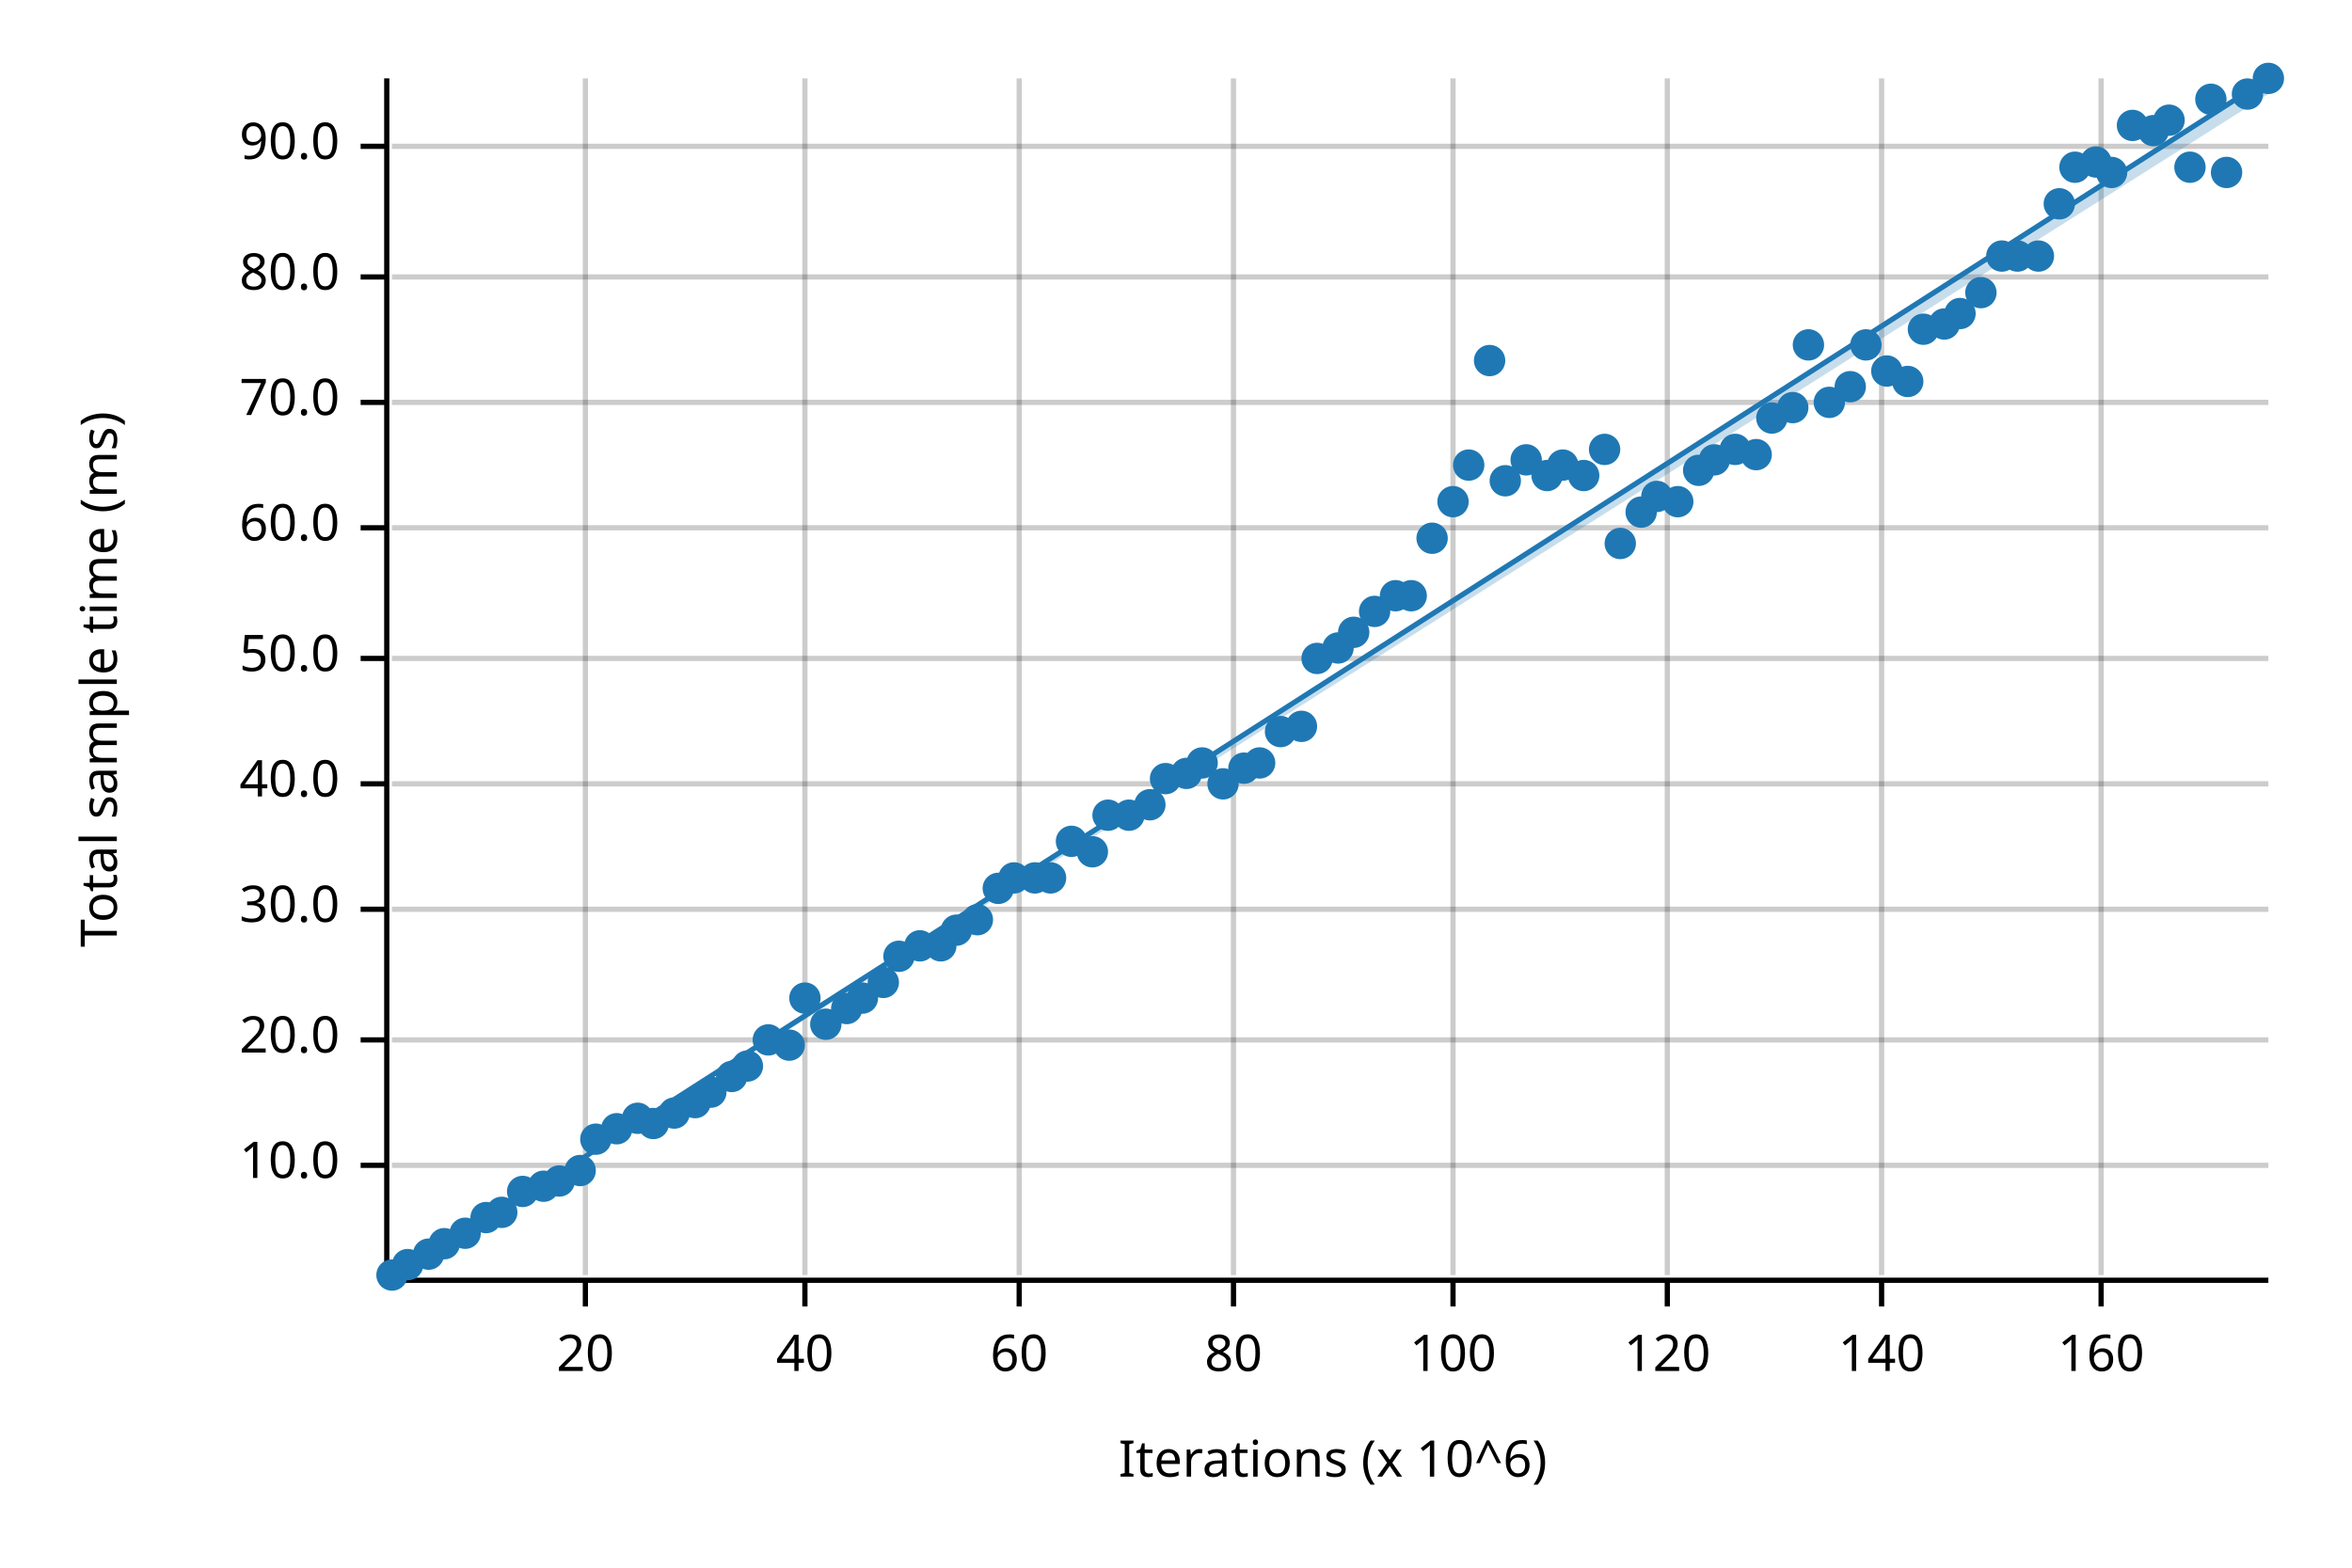
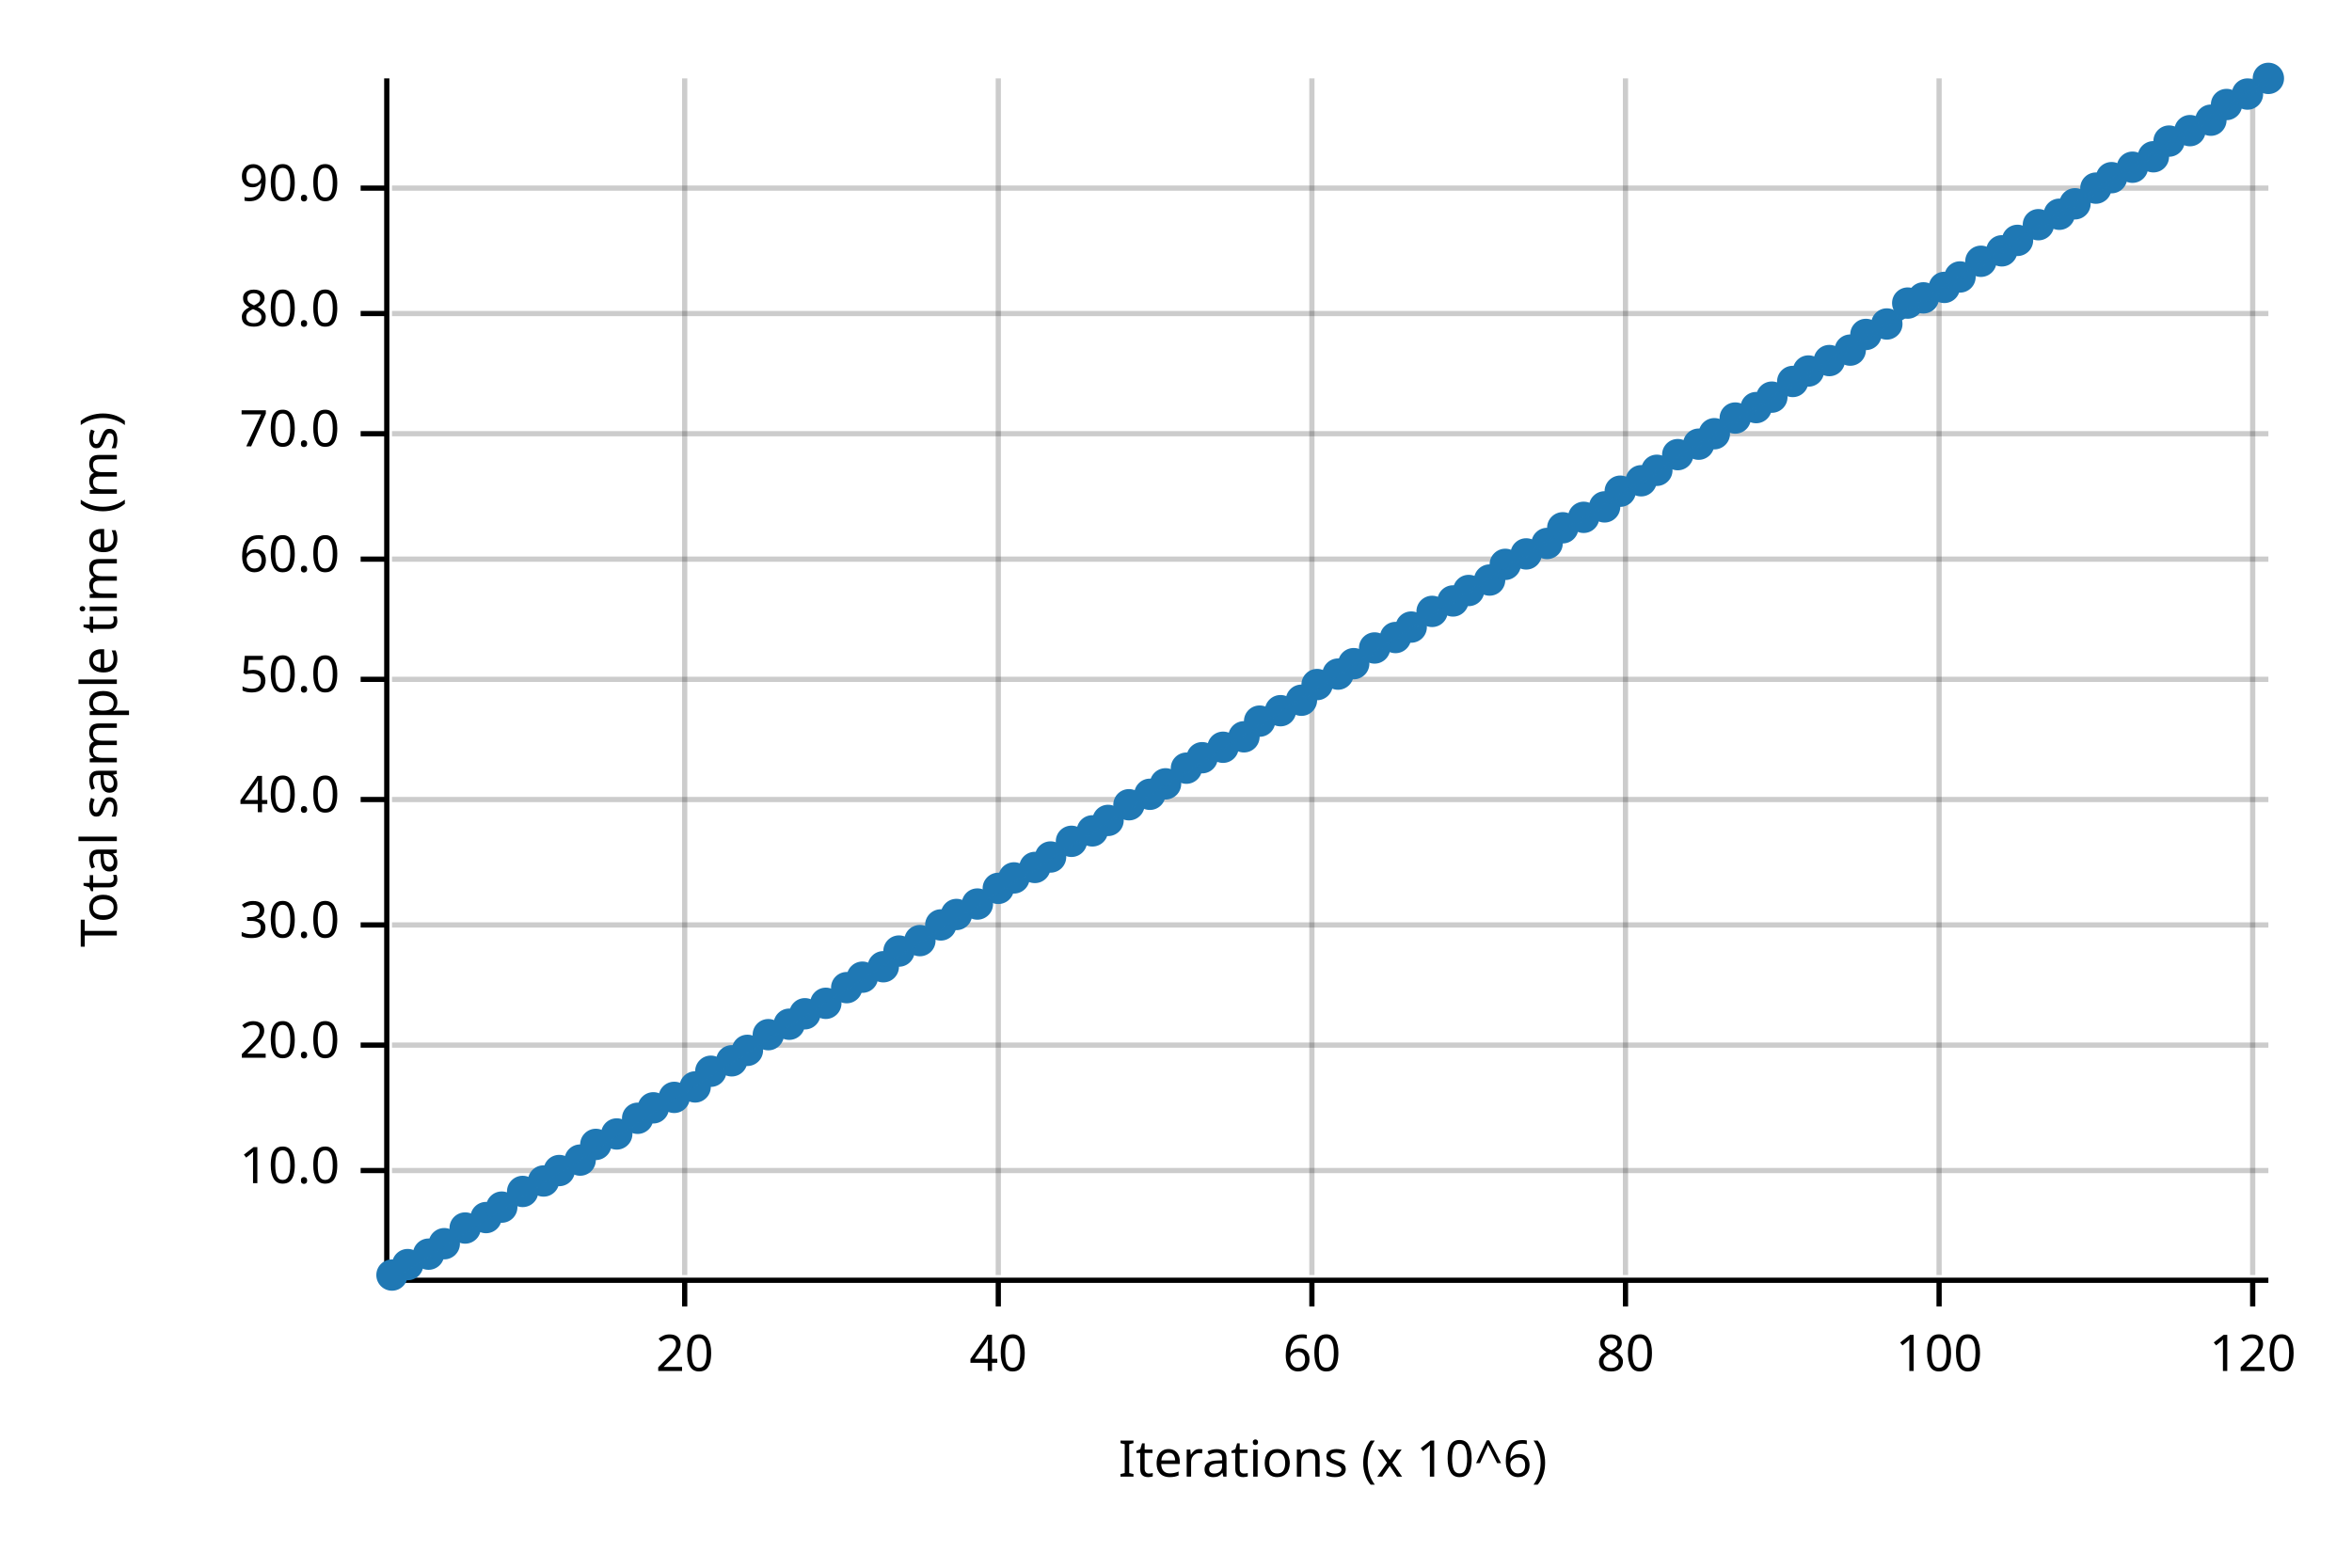
<svg xmlns="http://www.w3.org/2000/svg" width="450" height="300" viewBox="0 0 450 300">
  <text x="15" y="130" dy="0.76em" text-anchor="middle" font-family="sans-serif" font-size="9.677" opacity="1" fill="#000000" transform="rotate(270, 15, 130)">
Total sample time (ms)
</text>
  <text x="255" y="285" dy="-0.5ex" text-anchor="middle" font-family="sans-serif" font-size="9.677" opacity="1" fill="#000000">
Iterations (x 10^6)
</text>
-   <line opacity="0.2" stroke="#000000" stroke-width="1" x1="112" y1="244" x2="112" y2="15" />
-   <line opacity="0.2" stroke="#000000" stroke-width="1" x1="154" y1="244" x2="154" y2="15" />
-   <line opacity="0.2" stroke="#000000" stroke-width="1" x1="195" y1="244" x2="195" y2="15" />
-   <line opacity="0.2" stroke="#000000" stroke-width="1" x1="236" y1="244" x2="236" y2="15" />
-   <line opacity="0.2" stroke="#000000" stroke-width="1" x1="278" y1="244" x2="278" y2="15" />
-   <line opacity="0.2" stroke="#000000" stroke-width="1" x1="319" y1="244" x2="319" y2="15" />
-   <line opacity="0.2" stroke="#000000" stroke-width="1" x1="360" y1="244" x2="360" y2="15" />
-   <line opacity="0.2" stroke="#000000" stroke-width="1" x1="402" y1="244" x2="402" y2="15" />
-   <line opacity="0.2" stroke="#000000" stroke-width="1" x1="75" y1="223" x2="434" y2="223" />
-   <line opacity="0.2" stroke="#000000" stroke-width="1" x1="75" y1="199" x2="434" y2="199" />
-   <line opacity="0.2" stroke="#000000" stroke-width="1" x1="75" y1="174" x2="434" y2="174" />
-   <line opacity="0.2" stroke="#000000" stroke-width="1" x1="75" y1="150" x2="434" y2="150" />
-   <line opacity="0.2" stroke="#000000" stroke-width="1" x1="75" y1="126" x2="434" y2="126" />
-   <line opacity="0.2" stroke="#000000" stroke-width="1" x1="75" y1="101" x2="434" y2="101" />
-   <line opacity="0.2" stroke="#000000" stroke-width="1" x1="75" y1="77" x2="434" y2="77" />
-   <line opacity="0.2" stroke="#000000" stroke-width="1" x1="75" y1="53" x2="434" y2="53" />
-   <line opacity="0.2" stroke="#000000" stroke-width="1" x1="75" y1="28" x2="434" y2="28" />
+   <line opacity="0.2" stroke="#000000" stroke-width="1" x1="131" y1="244" x2="131" y2="15" />
+   <line opacity="0.2" stroke="#000000" stroke-width="1" x1="191" y1="244" x2="191" y2="15" />
+   <line opacity="0.2" stroke="#000000" stroke-width="1" x1="251" y1="244" x2="251" y2="15" />
+   <line opacity="0.2" stroke="#000000" stroke-width="1" x1="311" y1="244" x2="311" y2="15" />
+   <line opacity="0.2" stroke="#000000" stroke-width="1" x1="371" y1="244" x2="371" y2="15" />
+   <line opacity="0.2" stroke="#000000" stroke-width="1" x1="431" y1="244" x2="431" y2="15" />
+   <line opacity="0.2" stroke="#000000" stroke-width="1" x1="75" y1="224" x2="434" y2="224" />
+   <line opacity="0.2" stroke="#000000" stroke-width="1" x1="75" y1="200" x2="434" y2="200" />
+   <line opacity="0.2" stroke="#000000" stroke-width="1" x1="75" y1="177" x2="434" y2="177" />
+   <line opacity="0.2" stroke="#000000" stroke-width="1" x1="75" y1="153" x2="434" y2="153" />
+   <line opacity="0.2" stroke="#000000" stroke-width="1" x1="75" y1="130" x2="434" y2="130" />
+   <line opacity="0.2" stroke="#000000" stroke-width="1" x1="75" y1="107" x2="434" y2="107" />
+   <line opacity="0.2" stroke="#000000" stroke-width="1" x1="75" y1="83" x2="434" y2="83" />
+   <line opacity="0.2" stroke="#000000" stroke-width="1" x1="75" y1="60" x2="434" y2="60" />
+   <line opacity="0.2" stroke="#000000" stroke-width="1" x1="75" y1="36" x2="434" y2="36" />
  <polyline fill="none" opacity="1" stroke="#000000" stroke-width="1" points="74,15 74,244 " />
-   <text x="65" y="223" dy="0.5ex" text-anchor="end" font-family="sans-serif" font-size="9.677" opacity="1" fill="#000000">
+   <text x="65" y="224" dy="0.5ex" text-anchor="end" font-family="sans-serif" font-size="9.677" opacity="1" fill="#000000">
10.0
</text>
-   <polyline fill="none" opacity="1" stroke="#000000" stroke-width="1" points="69,223 74,223 " />
-   <text x="65" y="199" dy="0.5ex" text-anchor="end" font-family="sans-serif" font-size="9.677" opacity="1" fill="#000000">
+   <polyline fill="none" opacity="1" stroke="#000000" stroke-width="1" points="69,224 74,224 " />
+   <text x="65" y="200" dy="0.5ex" text-anchor="end" font-family="sans-serif" font-size="9.677" opacity="1" fill="#000000">
20.0
</text>
-   <polyline fill="none" opacity="1" stroke="#000000" stroke-width="1" points="69,199 74,199 " />
-   <text x="65" y="174" dy="0.5ex" text-anchor="end" font-family="sans-serif" font-size="9.677" opacity="1" fill="#000000">
+   <polyline fill="none" opacity="1" stroke="#000000" stroke-width="1" points="69,200 74,200 " />
+   <text x="65" y="177" dy="0.5ex" text-anchor="end" font-family="sans-serif" font-size="9.677" opacity="1" fill="#000000">
30.0
</text>
-   <polyline fill="none" opacity="1" stroke="#000000" stroke-width="1" points="69,174 74,174 " />
-   <text x="65" y="150" dy="0.5ex" text-anchor="end" font-family="sans-serif" font-size="9.677" opacity="1" fill="#000000">
+   <polyline fill="none" opacity="1" stroke="#000000" stroke-width="1" points="69,177 74,177 " />
+   <text x="65" y="153" dy="0.5ex" text-anchor="end" font-family="sans-serif" font-size="9.677" opacity="1" fill="#000000">
40.0
</text>
-   <polyline fill="none" opacity="1" stroke="#000000" stroke-width="1" points="69,150 74,150 " />
-   <text x="65" y="126" dy="0.5ex" text-anchor="end" font-family="sans-serif" font-size="9.677" opacity="1" fill="#000000">
+   <polyline fill="none" opacity="1" stroke="#000000" stroke-width="1" points="69,153 74,153 " />
+   <text x="65" y="130" dy="0.5ex" text-anchor="end" font-family="sans-serif" font-size="9.677" opacity="1" fill="#000000">
50.0
</text>
-   <polyline fill="none" opacity="1" stroke="#000000" stroke-width="1" points="69,126 74,126 " />
-   <text x="65" y="101" dy="0.5ex" text-anchor="end" font-family="sans-serif" font-size="9.677" opacity="1" fill="#000000">
+   <polyline fill="none" opacity="1" stroke="#000000" stroke-width="1" points="69,130 74,130 " />
+   <text x="65" y="107" dy="0.5ex" text-anchor="end" font-family="sans-serif" font-size="9.677" opacity="1" fill="#000000">
60.0
</text>
-   <polyline fill="none" opacity="1" stroke="#000000" stroke-width="1" points="69,101 74,101 " />
-   <text x="65" y="77" dy="0.5ex" text-anchor="end" font-family="sans-serif" font-size="9.677" opacity="1" fill="#000000">
+   <polyline fill="none" opacity="1" stroke="#000000" stroke-width="1" points="69,107 74,107 " />
+   <text x="65" y="83" dy="0.5ex" text-anchor="end" font-family="sans-serif" font-size="9.677" opacity="1" fill="#000000">
70.0
</text>
-   <polyline fill="none" opacity="1" stroke="#000000" stroke-width="1" points="69,77 74,77 " />
-   <text x="65" y="53" dy="0.5ex" text-anchor="end" font-family="sans-serif" font-size="9.677" opacity="1" fill="#000000">
+   <polyline fill="none" opacity="1" stroke="#000000" stroke-width="1" points="69,83 74,83 " />
+   <text x="65" y="60" dy="0.5ex" text-anchor="end" font-family="sans-serif" font-size="9.677" opacity="1" fill="#000000">
80.0
</text>
-   <polyline fill="none" opacity="1" stroke="#000000" stroke-width="1" points="69,53 74,53 " />
-   <text x="65" y="28" dy="0.5ex" text-anchor="end" font-family="sans-serif" font-size="9.677" opacity="1" fill="#000000">
+   <polyline fill="none" opacity="1" stroke="#000000" stroke-width="1" points="69,60 74,60 " />
+   <text x="65" y="36" dy="0.5ex" text-anchor="end" font-family="sans-serif" font-size="9.677" opacity="1" fill="#000000">
90.0
</text>
-   <polyline fill="none" opacity="1" stroke="#000000" stroke-width="1" points="69,28 74,28 " />
+   <polyline fill="none" opacity="1" stroke="#000000" stroke-width="1" points="69,36 74,36 " />
  <polyline fill="none" opacity="1" stroke="#000000" stroke-width="1" points="75,245 434,245 " />
-   <text x="112" y="255" dy="0.76em" text-anchor="middle" font-family="sans-serif" font-size="9.677" opacity="1" fill="#000000">
+   <text x="131" y="255" dy="0.76em" text-anchor="middle" font-family="sans-serif" font-size="9.677" opacity="1" fill="#000000">
20
</text>
-   <polyline fill="none" opacity="1" stroke="#000000" stroke-width="1" points="112,245 112,250 " />
-   <text x="154" y="255" dy="0.76em" text-anchor="middle" font-family="sans-serif" font-size="9.677" opacity="1" fill="#000000">
+   <polyline fill="none" opacity="1" stroke="#000000" stroke-width="1" points="131,245 131,250 " />
+   <text x="191" y="255" dy="0.76em" text-anchor="middle" font-family="sans-serif" font-size="9.677" opacity="1" fill="#000000">
40
</text>
-   <polyline fill="none" opacity="1" stroke="#000000" stroke-width="1" points="154,245 154,250 " />
-   <text x="195" y="255" dy="0.76em" text-anchor="middle" font-family="sans-serif" font-size="9.677" opacity="1" fill="#000000">
+   <polyline fill="none" opacity="1" stroke="#000000" stroke-width="1" points="191,245 191,250 " />
+   <text x="251" y="255" dy="0.76em" text-anchor="middle" font-family="sans-serif" font-size="9.677" opacity="1" fill="#000000">
60
</text>
-   <polyline fill="none" opacity="1" stroke="#000000" stroke-width="1" points="195,245 195,250 " />
-   <text x="236" y="255" dy="0.76em" text-anchor="middle" font-family="sans-serif" font-size="9.677" opacity="1" fill="#000000">
+   <polyline fill="none" opacity="1" stroke="#000000" stroke-width="1" points="251,245 251,250 " />
+   <text x="311" y="255" dy="0.76em" text-anchor="middle" font-family="sans-serif" font-size="9.677" opacity="1" fill="#000000">
80
</text>
-   <polyline fill="none" opacity="1" stroke="#000000" stroke-width="1" points="236,245 236,250 " />
-   <text x="278" y="255" dy="0.76em" text-anchor="middle" font-family="sans-serif" font-size="9.677" opacity="1" fill="#000000">
+   <polyline fill="none" opacity="1" stroke="#000000" stroke-width="1" points="311,245 311,250 " />
+   <text x="371" y="255" dy="0.76em" text-anchor="middle" font-family="sans-serif" font-size="9.677" opacity="1" fill="#000000">
100
</text>
-   <polyline fill="none" opacity="1" stroke="#000000" stroke-width="1" points="278,245 278,250 " />
-   <text x="319" y="255" dy="0.76em" text-anchor="middle" font-family="sans-serif" font-size="9.677" opacity="1" fill="#000000">
+   <polyline fill="none" opacity="1" stroke="#000000" stroke-width="1" points="371,245 371,250 " />
+   <text x="431" y="255" dy="0.76em" text-anchor="middle" font-family="sans-serif" font-size="9.677" opacity="1" fill="#000000">
120
</text>
-   <polyline fill="none" opacity="1" stroke="#000000" stroke-width="1" points="319,245 319,250 " />
-   <text x="360" y="255" dy="0.76em" text-anchor="middle" font-family="sans-serif" font-size="9.677" opacity="1" fill="#000000">
- 140
- </text>
-   <polyline fill="none" opacity="1" stroke="#000000" stroke-width="1" points="360,245 360,250 " />
-   <text x="402" y="255" dy="0.76em" text-anchor="middle" font-family="sans-serif" font-size="9.677" opacity="1" fill="#000000">
- 160
- </text>
-   <polyline fill="none" opacity="1" stroke="#000000" stroke-width="1" points="402,245 402,250 " />
+   <polyline fill="none" opacity="1" stroke="#000000" stroke-width="1" points="431,245 431,250 " />
  <circle cx="75" cy="244" r="3" opacity="1" fill="#1F78B4" stroke="none" stroke-width="1" />
  <circle cx="78" cy="242" r="3" opacity="1" fill="#1F78B4" stroke="none" stroke-width="1" />
  <circle cx="82" cy="240" r="3" opacity="1" fill="#1F78B4" stroke="none" stroke-width="1" />
  <circle cx="85" cy="238" r="3" opacity="1" fill="#1F78B4" stroke="none" stroke-width="1" />
-   <circle cx="89" cy="236" r="3" opacity="1" fill="#1F78B4" stroke="none" stroke-width="1" />
+   <circle cx="89" cy="235" r="3" opacity="1" fill="#1F78B4" stroke="none" stroke-width="1" />
  <circle cx="93" cy="233" r="3" opacity="1" fill="#1F78B4" stroke="none" stroke-width="1" />
-   <circle cx="96" cy="232" r="3" opacity="1" fill="#1F78B4" stroke="none" stroke-width="1" />
+   <circle cx="96" cy="231" r="3" opacity="1" fill="#1F78B4" stroke="none" stroke-width="1" />
  <circle cx="100" cy="228" r="3" opacity="1" fill="#1F78B4" stroke="none" stroke-width="1" />
-   <circle cx="104" cy="227" r="3" opacity="1" fill="#1F78B4" stroke="none" stroke-width="1" />
-   <circle cx="107" cy="226" r="3" opacity="1" fill="#1F78B4" stroke="none" stroke-width="1" />
-   <circle cx="111" cy="224" r="3" opacity="1" fill="#1F78B4" stroke="none" stroke-width="1" />
-   <circle cx="114" cy="218" r="3" opacity="1" fill="#1F78B4" stroke="none" stroke-width="1" />
-   <circle cx="118" cy="216" r="3" opacity="1" fill="#1F78B4" stroke="none" stroke-width="1" />
+   <circle cx="104" cy="226" r="3" opacity="1" fill="#1F78B4" stroke="none" stroke-width="1" />
+   <circle cx="107" cy="224" r="3" opacity="1" fill="#1F78B4" stroke="none" stroke-width="1" />
+   <circle cx="111" cy="222" r="3" opacity="1" fill="#1F78B4" stroke="none" stroke-width="1" />
+   <circle cx="114" cy="219" r="3" opacity="1" fill="#1F78B4" stroke="none" stroke-width="1" />
+   <circle cx="118" cy="217" r="3" opacity="1" fill="#1F78B4" stroke="none" stroke-width="1" />
  <circle cx="122" cy="214" r="3" opacity="1" fill="#1F78B4" stroke="none" stroke-width="1" />
-   <circle cx="125" cy="215" r="3" opacity="1" fill="#1F78B4" stroke="none" stroke-width="1" />
-   <circle cx="129" cy="213" r="3" opacity="1" fill="#1F78B4" stroke="none" stroke-width="1" />
-   <circle cx="133" cy="211" r="3" opacity="1" fill="#1F78B4" stroke="none" stroke-width="1" />
-   <circle cx="136" cy="209" r="3" opacity="1" fill="#1F78B4" stroke="none" stroke-width="1" />
-   <circle cx="140" cy="206" r="3" opacity="1" fill="#1F78B4" stroke="none" stroke-width="1" />
-   <circle cx="143" cy="204" r="3" opacity="1" fill="#1F78B4" stroke="none" stroke-width="1" />
-   <circle cx="147" cy="199" r="3" opacity="1" fill="#1F78B4" stroke="none" stroke-width="1" />
-   <circle cx="151" cy="200" r="3" opacity="1" fill="#1F78B4" stroke="none" stroke-width="1" />
-   <circle cx="154" cy="191" r="3" opacity="1" fill="#1F78B4" stroke="none" stroke-width="1" />
-   <circle cx="158" cy="196" r="3" opacity="1" fill="#1F78B4" stroke="none" stroke-width="1" />
-   <circle cx="162" cy="193" r="3" opacity="1" fill="#1F78B4" stroke="none" stroke-width="1" />
-   <circle cx="165" cy="191" r="3" opacity="1" fill="#1F78B4" stroke="none" stroke-width="1" />
-   <circle cx="169" cy="188" r="3" opacity="1" fill="#1F78B4" stroke="none" stroke-width="1" />
-   <circle cx="172" cy="183" r="3" opacity="1" fill="#1F78B4" stroke="none" stroke-width="1" />
-   <circle cx="176" cy="181" r="3" opacity="1" fill="#1F78B4" stroke="none" stroke-width="1" />
-   <circle cx="180" cy="181" r="3" opacity="1" fill="#1F78B4" stroke="none" stroke-width="1" />
-   <circle cx="183" cy="178" r="3" opacity="1" fill="#1F78B4" stroke="none" stroke-width="1" />
-   <circle cx="187" cy="176" r="3" opacity="1" fill="#1F78B4" stroke="none" stroke-width="1" />
+   <circle cx="125" cy="212" r="3" opacity="1" fill="#1F78B4" stroke="none" stroke-width="1" />
+   <circle cx="129" cy="210" r="3" opacity="1" fill="#1F78B4" stroke="none" stroke-width="1" />
+   <circle cx="133" cy="208" r="3" opacity="1" fill="#1F78B4" stroke="none" stroke-width="1" />
+   <circle cx="136" cy="205" r="3" opacity="1" fill="#1F78B4" stroke="none" stroke-width="1" />
+   <circle cx="140" cy="203" r="3" opacity="1" fill="#1F78B4" stroke="none" stroke-width="1" />
+   <circle cx="143" cy="201" r="3" opacity="1" fill="#1F78B4" stroke="none" stroke-width="1" />
+   <circle cx="147" cy="198" r="3" opacity="1" fill="#1F78B4" stroke="none" stroke-width="1" />
+   <circle cx="151" cy="196" r="3" opacity="1" fill="#1F78B4" stroke="none" stroke-width="1" />
+   <circle cx="154" cy="194" r="3" opacity="1" fill="#1F78B4" stroke="none" stroke-width="1" />
+   <circle cx="158" cy="192" r="3" opacity="1" fill="#1F78B4" stroke="none" stroke-width="1" />
+   <circle cx="162" cy="189" r="3" opacity="1" fill="#1F78B4" stroke="none" stroke-width="1" />
+   <circle cx="165" cy="187" r="3" opacity="1" fill="#1F78B4" stroke="none" stroke-width="1" />
+   <circle cx="169" cy="185" r="3" opacity="1" fill="#1F78B4" stroke="none" stroke-width="1" />
+   <circle cx="172" cy="182" r="3" opacity="1" fill="#1F78B4" stroke="none" stroke-width="1" />
+   <circle cx="176" cy="180" r="3" opacity="1" fill="#1F78B4" stroke="none" stroke-width="1" />
+   <circle cx="180" cy="177" r="3" opacity="1" fill="#1F78B4" stroke="none" stroke-width="1" />
+   <circle cx="183" cy="175" r="3" opacity="1" fill="#1F78B4" stroke="none" stroke-width="1" />
+   <circle cx="187" cy="173" r="3" opacity="1" fill="#1F78B4" stroke="none" stroke-width="1" />
  <circle cx="191" cy="170" r="3" opacity="1" fill="#1F78B4" stroke="none" stroke-width="1" />
  <circle cx="194" cy="168" r="3" opacity="1" fill="#1F78B4" stroke="none" stroke-width="1" />
-   <circle cx="198" cy="168" r="3" opacity="1" fill="#1F78B4" stroke="none" stroke-width="1" />
-   <circle cx="201" cy="168" r="3" opacity="1" fill="#1F78B4" stroke="none" stroke-width="1" />
+   <circle cx="198" cy="166" r="3" opacity="1" fill="#1F78B4" stroke="none" stroke-width="1" />
+   <circle cx="201" cy="164" r="3" opacity="1" fill="#1F78B4" stroke="none" stroke-width="1" />
  <circle cx="205" cy="161" r="3" opacity="1" fill="#1F78B4" stroke="none" stroke-width="1" />
-   <circle cx="209" cy="163" r="3" opacity="1" fill="#1F78B4" stroke="none" stroke-width="1" />
-   <circle cx="212" cy="156" r="3" opacity="1" fill="#1F78B4" stroke="none" stroke-width="1" />
-   <circle cx="216" cy="156" r="3" opacity="1" fill="#1F78B4" stroke="none" stroke-width="1" />
-   <circle cx="220" cy="154" r="3" opacity="1" fill="#1F78B4" stroke="none" stroke-width="1" />
-   <circle cx="223" cy="149" r="3" opacity="1" fill="#1F78B4" stroke="none" stroke-width="1" />
-   <circle cx="227" cy="148" r="3" opacity="1" fill="#1F78B4" stroke="none" stroke-width="1" />
-   <circle cx="230" cy="146" r="3" opacity="1" fill="#1F78B4" stroke="none" stroke-width="1" />
-   <circle cx="234" cy="150" r="3" opacity="1" fill="#1F78B4" stroke="none" stroke-width="1" />
-   <circle cx="238" cy="147" r="3" opacity="1" fill="#1F78B4" stroke="none" stroke-width="1" />
-   <circle cx="241" cy="146" r="3" opacity="1" fill="#1F78B4" stroke="none" stroke-width="1" />
-   <circle cx="245" cy="140" r="3" opacity="1" fill="#1F78B4" stroke="none" stroke-width="1" />
-   <circle cx="249" cy="139" r="3" opacity="1" fill="#1F78B4" stroke="none" stroke-width="1" />
-   <circle cx="252" cy="126" r="3" opacity="1" fill="#1F78B4" stroke="none" stroke-width="1" />
-   <circle cx="256" cy="124" r="3" opacity="1" fill="#1F78B4" stroke="none" stroke-width="1" />
-   <circle cx="259" cy="121" r="3" opacity="1" fill="#1F78B4" stroke="none" stroke-width="1" />
-   <circle cx="263" cy="117" r="3" opacity="1" fill="#1F78B4" stroke="none" stroke-width="1" />
-   <circle cx="267" cy="114" r="3" opacity="1" fill="#1F78B4" stroke="none" stroke-width="1" />
-   <circle cx="270" cy="114" r="3" opacity="1" fill="#1F78B4" stroke="none" stroke-width="1" />
-   <circle cx="274" cy="103" r="3" opacity="1" fill="#1F78B4" stroke="none" stroke-width="1" />
-   <circle cx="278" cy="96" r="3" opacity="1" fill="#1F78B4" stroke="none" stroke-width="1" />
-   <circle cx="281" cy="89" r="3" opacity="1" fill="#1F78B4" stroke="none" stroke-width="1" />
-   <circle cx="285" cy="69" r="3" opacity="1" fill="#1F78B4" stroke="none" stroke-width="1" />
-   <circle cx="288" cy="92" r="3" opacity="1" fill="#1F78B4" stroke="none" stroke-width="1" />
-   <circle cx="292" cy="88" r="3" opacity="1" fill="#1F78B4" stroke="none" stroke-width="1" />
-   <circle cx="296" cy="91" r="3" opacity="1" fill="#1F78B4" stroke="none" stroke-width="1" />
-   <circle cx="299" cy="89" r="3" opacity="1" fill="#1F78B4" stroke="none" stroke-width="1" />
-   <circle cx="303" cy="91" r="3" opacity="1" fill="#1F78B4" stroke="none" stroke-width="1" />
-   <circle cx="307" cy="86" r="3" opacity="1" fill="#1F78B4" stroke="none" stroke-width="1" />
-   <circle cx="310" cy="104" r="3" opacity="1" fill="#1F78B4" stroke="none" stroke-width="1" />
-   <circle cx="314" cy="98" r="3" opacity="1" fill="#1F78B4" stroke="none" stroke-width="1" />
-   <circle cx="317" cy="95" r="3" opacity="1" fill="#1F78B4" stroke="none" stroke-width="1" />
-   <circle cx="321" cy="96" r="3" opacity="1" fill="#1F78B4" stroke="none" stroke-width="1" />
-   <circle cx="325" cy="90" r="3" opacity="1" fill="#1F78B4" stroke="none" stroke-width="1" />
-   <circle cx="328" cy="88" r="3" opacity="1" fill="#1F78B4" stroke="none" stroke-width="1" />
-   <circle cx="332" cy="86" r="3" opacity="1" fill="#1F78B4" stroke="none" stroke-width="1" />
-   <circle cx="336" cy="87" r="3" opacity="1" fill="#1F78B4" stroke="none" stroke-width="1" />
-   <circle cx="339" cy="80" r="3" opacity="1" fill="#1F78B4" stroke="none" stroke-width="1" />
-   <circle cx="343" cy="78" r="3" opacity="1" fill="#1F78B4" stroke="none" stroke-width="1" />
-   <circle cx="346" cy="66" r="3" opacity="1" fill="#1F78B4" stroke="none" stroke-width="1" />
-   <circle cx="350" cy="77" r="3" opacity="1" fill="#1F78B4" stroke="none" stroke-width="1" />
-   <circle cx="354" cy="74" r="3" opacity="1" fill="#1F78B4" stroke="none" stroke-width="1" />
-   <circle cx="357" cy="66" r="3" opacity="1" fill="#1F78B4" stroke="none" stroke-width="1" />
-   <circle cx="361" cy="71" r="3" opacity="1" fill="#1F78B4" stroke="none" stroke-width="1" />
-   <circle cx="365" cy="73" r="3" opacity="1" fill="#1F78B4" stroke="none" stroke-width="1" />
-   <circle cx="368" cy="63" r="3" opacity="1" fill="#1F78B4" stroke="none" stroke-width="1" />
-   <circle cx="372" cy="62" r="3" opacity="1" fill="#1F78B4" stroke="none" stroke-width="1" />
-   <circle cx="375" cy="60" r="3" opacity="1" fill="#1F78B4" stroke="none" stroke-width="1" />
-   <circle cx="379" cy="56" r="3" opacity="1" fill="#1F78B4" stroke="none" stroke-width="1" />
-   <circle cx="383" cy="49" r="3" opacity="1" fill="#1F78B4" stroke="none" stroke-width="1" />
-   <circle cx="386" cy="49" r="3" opacity="1" fill="#1F78B4" stroke="none" stroke-width="1" />
-   <circle cx="390" cy="49" r="3" opacity="1" fill="#1F78B4" stroke="none" stroke-width="1" />
-   <circle cx="394" cy="39" r="3" opacity="1" fill="#1F78B4" stroke="none" stroke-width="1" />
-   <circle cx="397" cy="32" r="3" opacity="1" fill="#1F78B4" stroke="none" stroke-width="1" />
-   <circle cx="401" cy="31" r="3" opacity="1" fill="#1F78B4" stroke="none" stroke-width="1" />
-   <circle cx="404" cy="33" r="3" opacity="1" fill="#1F78B4" stroke="none" stroke-width="1" />
-   <circle cx="408" cy="24" r="3" opacity="1" fill="#1F78B4" stroke="none" stroke-width="1" />
-   <circle cx="412" cy="25" r="3" opacity="1" fill="#1F78B4" stroke="none" stroke-width="1" />
-   <circle cx="415" cy="23" r="3" opacity="1" fill="#1F78B4" stroke="none" stroke-width="1" />
-   <circle cx="419" cy="32" r="3" opacity="1" fill="#1F78B4" stroke="none" stroke-width="1" />
-   <circle cx="423" cy="19" r="3" opacity="1" fill="#1F78B4" stroke="none" stroke-width="1" />
-   <circle cx="426" cy="33" r="3" opacity="1" fill="#1F78B4" stroke="none" stroke-width="1" />
+   <circle cx="209" cy="159" r="3" opacity="1" fill="#1F78B4" stroke="none" stroke-width="1" />
+   <circle cx="212" cy="157" r="3" opacity="1" fill="#1F78B4" stroke="none" stroke-width="1" />
+   <circle cx="216" cy="154" r="3" opacity="1" fill="#1F78B4" stroke="none" stroke-width="1" />
+   <circle cx="220" cy="152" r="3" opacity="1" fill="#1F78B4" stroke="none" stroke-width="1" />
+   <circle cx="223" cy="150" r="3" opacity="1" fill="#1F78B4" stroke="none" stroke-width="1" />
+   <circle cx="227" cy="147" r="3" opacity="1" fill="#1F78B4" stroke="none" stroke-width="1" />
+   <circle cx="230" cy="145" r="3" opacity="1" fill="#1F78B4" stroke="none" stroke-width="1" />
+   <circle cx="234" cy="143" r="3" opacity="1" fill="#1F78B4" stroke="none" stroke-width="1" />
+   <circle cx="238" cy="141" r="3" opacity="1" fill="#1F78B4" stroke="none" stroke-width="1" />
+   <circle cx="241" cy="138" r="3" opacity="1" fill="#1F78B4" stroke="none" stroke-width="1" />
+   <circle cx="245" cy="136" r="3" opacity="1" fill="#1F78B4" stroke="none" stroke-width="1" />
+   <circle cx="249" cy="134" r="3" opacity="1" fill="#1F78B4" stroke="none" stroke-width="1" />
+   <circle cx="252" cy="131" r="3" opacity="1" fill="#1F78B4" stroke="none" stroke-width="1" />
+   <circle cx="256" cy="129" r="3" opacity="1" fill="#1F78B4" stroke="none" stroke-width="1" />
+   <circle cx="259" cy="127" r="3" opacity="1" fill="#1F78B4" stroke="none" stroke-width="1" />
+   <circle cx="263" cy="124" r="3" opacity="1" fill="#1F78B4" stroke="none" stroke-width="1" />
+   <circle cx="267" cy="122" r="3" opacity="1" fill="#1F78B4" stroke="none" stroke-width="1" />
+   <circle cx="270" cy="120" r="3" opacity="1" fill="#1F78B4" stroke="none" stroke-width="1" />
+   <circle cx="274" cy="117" r="3" opacity="1" fill="#1F78B4" stroke="none" stroke-width="1" />
+   <circle cx="278" cy="115" r="3" opacity="1" fill="#1F78B4" stroke="none" stroke-width="1" />
+   <circle cx="281" cy="113" r="3" opacity="1" fill="#1F78B4" stroke="none" stroke-width="1" />
+   <circle cx="285" cy="111" r="3" opacity="1" fill="#1F78B4" stroke="none" stroke-width="1" />
+   <circle cx="288" cy="108" r="3" opacity="1" fill="#1F78B4" stroke="none" stroke-width="1" />
+   <circle cx="292" cy="106" r="3" opacity="1" fill="#1F78B4" stroke="none" stroke-width="1" />
+   <circle cx="296" cy="104" r="3" opacity="1" fill="#1F78B4" stroke="none" stroke-width="1" />
+   <circle cx="299" cy="101" r="3" opacity="1" fill="#1F78B4" stroke="none" stroke-width="1" />
+   <circle cx="303" cy="99" r="3" opacity="1" fill="#1F78B4" stroke="none" stroke-width="1" />
+   <circle cx="307" cy="97" r="3" opacity="1" fill="#1F78B4" stroke="none" stroke-width="1" />
+   <circle cx="310" cy="94" r="3" opacity="1" fill="#1F78B4" stroke="none" stroke-width="1" />
+   <circle cx="314" cy="92" r="3" opacity="1" fill="#1F78B4" stroke="none" stroke-width="1" />
+   <circle cx="317" cy="90" r="3" opacity="1" fill="#1F78B4" stroke="none" stroke-width="1" />
+   <circle cx="321" cy="87" r="3" opacity="1" fill="#1F78B4" stroke="none" stroke-width="1" />
+   <circle cx="325" cy="85" r="3" opacity="1" fill="#1F78B4" stroke="none" stroke-width="1" />
+   <circle cx="328" cy="83" r="3" opacity="1" fill="#1F78B4" stroke="none" stroke-width="1" />
+   <circle cx="332" cy="80" r="3" opacity="1" fill="#1F78B4" stroke="none" stroke-width="1" />
+   <circle cx="336" cy="78" r="3" opacity="1" fill="#1F78B4" stroke="none" stroke-width="1" />
+   <circle cx="339" cy="76" r="3" opacity="1" fill="#1F78B4" stroke="none" stroke-width="1" />
+   <circle cx="343" cy="73" r="3" opacity="1" fill="#1F78B4" stroke="none" stroke-width="1" />
+   <circle cx="346" cy="71" r="3" opacity="1" fill="#1F78B4" stroke="none" stroke-width="1" />
+   <circle cx="350" cy="69" r="3" opacity="1" fill="#1F78B4" stroke="none" stroke-width="1" />
+   <circle cx="354" cy="67" r="3" opacity="1" fill="#1F78B4" stroke="none" stroke-width="1" />
+   <circle cx="357" cy="64" r="3" opacity="1" fill="#1F78B4" stroke="none" stroke-width="1" />
+   <circle cx="361" cy="62" r="3" opacity="1" fill="#1F78B4" stroke="none" stroke-width="1" />
+   <circle cx="365" cy="58" r="3" opacity="1" fill="#1F78B4" stroke="none" stroke-width="1" />
+   <circle cx="368" cy="57" r="3" opacity="1" fill="#1F78B4" stroke="none" stroke-width="1" />
+   <circle cx="372" cy="55" r="3" opacity="1" fill="#1F78B4" stroke="none" stroke-width="1" />
+   <circle cx="375" cy="53" r="3" opacity="1" fill="#1F78B4" stroke="none" stroke-width="1" />
+   <circle cx="379" cy="50" r="3" opacity="1" fill="#1F78B4" stroke="none" stroke-width="1" />
+   <circle cx="383" cy="48" r="3" opacity="1" fill="#1F78B4" stroke="none" stroke-width="1" />
+   <circle cx="386" cy="46" r="3" opacity="1" fill="#1F78B4" stroke="none" stroke-width="1" />
+   <circle cx="390" cy="43" r="3" opacity="1" fill="#1F78B4" stroke="none" stroke-width="1" />
+   <circle cx="394" cy="41" r="3" opacity="1" fill="#1F78B4" stroke="none" stroke-width="1" />
+   <circle cx="397" cy="39" r="3" opacity="1" fill="#1F78B4" stroke="none" stroke-width="1" />
+   <circle cx="401" cy="36" r="3" opacity="1" fill="#1F78B4" stroke="none" stroke-width="1" />
+   <circle cx="404" cy="34" r="3" opacity="1" fill="#1F78B4" stroke="none" stroke-width="1" />
+   <circle cx="408" cy="32" r="3" opacity="1" fill="#1F78B4" stroke="none" stroke-width="1" />
+   <circle cx="412" cy="30" r="3" opacity="1" fill="#1F78B4" stroke="none" stroke-width="1" />
+   <circle cx="415" cy="27" r="3" opacity="1" fill="#1F78B4" stroke="none" stroke-width="1" />
+   <circle cx="419" cy="25" r="3" opacity="1" fill="#1F78B4" stroke="none" stroke-width="1" />
+   <circle cx="423" cy="23" r="3" opacity="1" fill="#1F78B4" stroke="none" stroke-width="1" />
+   <circle cx="426" cy="20" r="3" opacity="1" fill="#1F78B4" stroke="none" stroke-width="1" />
  <circle cx="430" cy="18" r="3" opacity="1" fill="#1F78B4" stroke="none" stroke-width="1" />
  <circle cx="434" cy="15" r="3" opacity="1" fill="#1F78B4" stroke="none" stroke-width="1" />
-   <polyline fill="none" opacity="1" stroke="#1F78B4" stroke-width="1" points="75,245 434,15 " />
-   <polygon opacity="0.25" fill="#1F78B4" points="75,245 434,18 434,15 " />
+   <polyline fill="none" opacity="1" stroke="#1F78B4" stroke-width="1" points="75,245 434,16 " />
+   <polygon opacity="0.25" fill="#1F78B4" points="75,245 434,16 434,15 " />
</svg>
